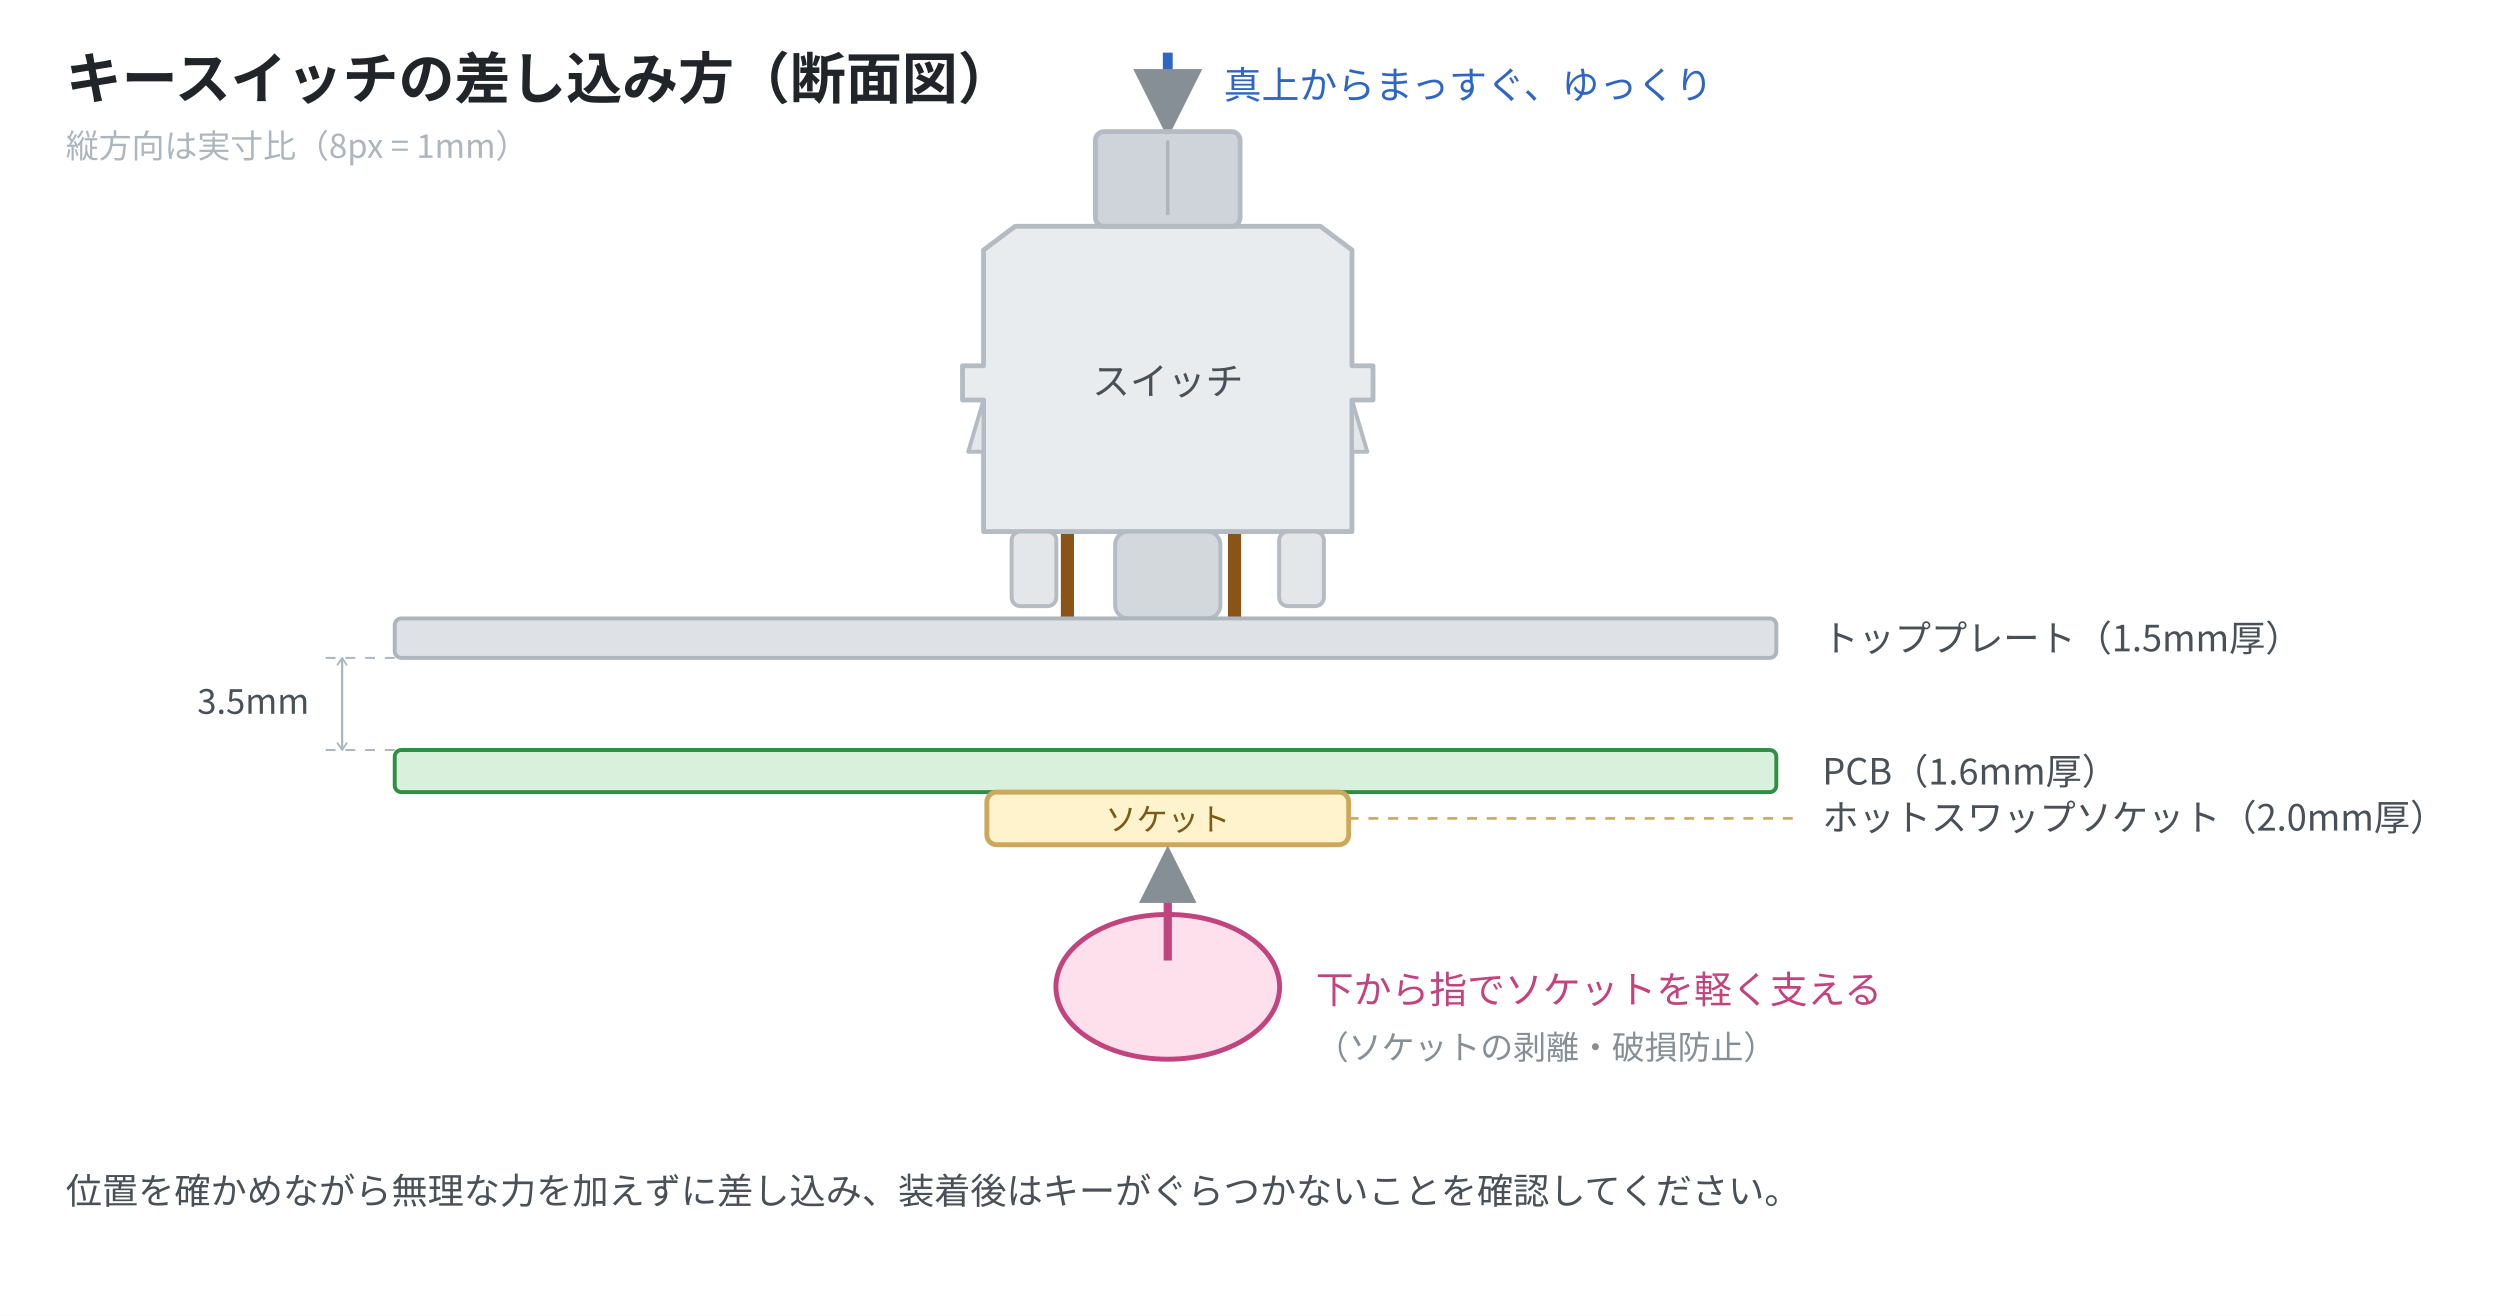
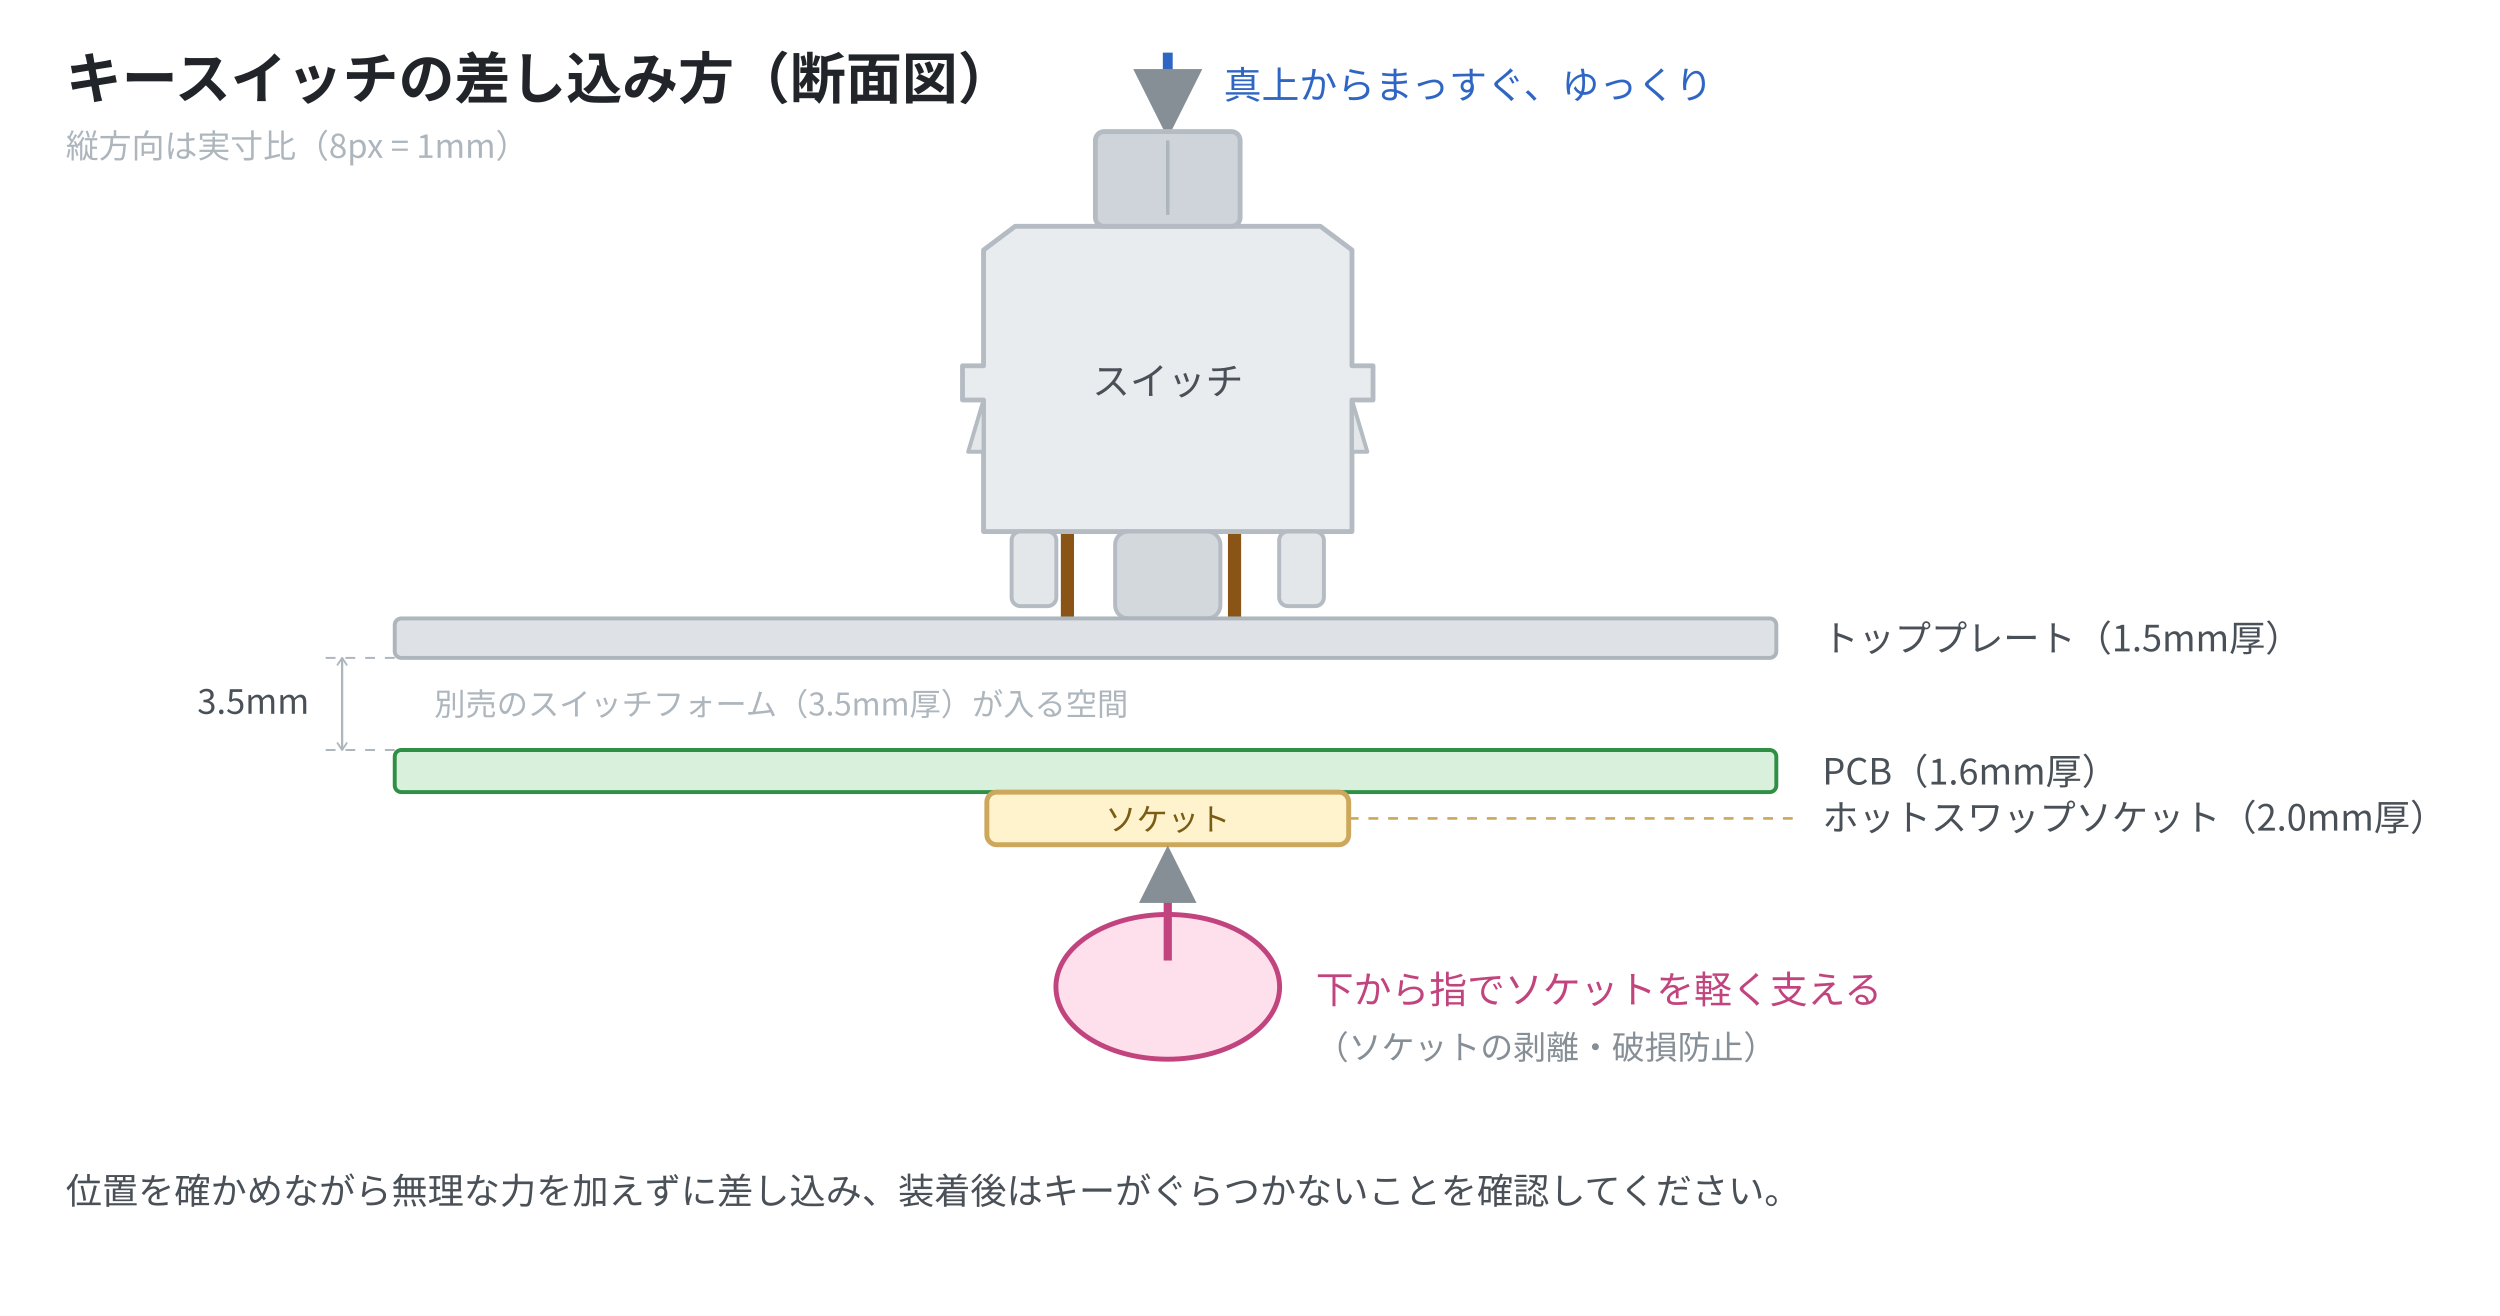
<svg xmlns="http://www.w3.org/2000/svg" width="760" height="400" viewBox="0 0 760 400" font-family="'Noto Sans CJK JP','Noto Sans JP','Hiragino Sans','Yu Gothic UI',sans-serif">
  <defs>
    <marker id="arr" markerWidth="7" markerHeight="7" refX="5" refY="3.5" orient="auto">
      <path d="M0,0 L7,3.5 L0,7 z" fill="#868e96" />
    </marker>
    <marker id="dim" viewBox="0 0 10 10" refX="8" refY="5" markerWidth="5" markerHeight="5" orient="auto-start-reverse">
      <path d="M2 1L8 5L2 9" fill="none" stroke="#adb5bd" stroke-width="1.6" stroke-linecap="round" stroke-linejoin="round" />
    </marker>
    <g id="mx-switch-front">
      <g transform="translate(-103.2,-99)">
        <path d="M115.2 120.6 L184.8 120.6 L192 126 L192 152.4 L196.8 152.4 L196.8 160.2 L192 160.2 L192 190.2 L108 190.2 L108 160.2 L103.2 160.2 L103.2 152.4 L108 152.4 L108 126 Z" fill="#e9ecef" stroke="#b4bbc2" stroke-width="1.1" stroke-linejoin="round" />
        <path d="M192 160.2 L195.5 172 L192 172 Z" fill="#e3e7ea" stroke="#b4bbc2" stroke-width="0.9" stroke-linejoin="round" />
        <path d="M108 160.2 L104.5 172 L108 172 Z" fill="#e3e7ea" stroke="#b4bbc2" stroke-width="0.9" stroke-linejoin="round" />
        <rect x="133.5" y="99" width="33" height="21.6" rx="2" fill="#ced4da" stroke="#b4bbc2" stroke-width="1.1" />
        <line x1="150" y1="101" x2="150" y2="118" stroke="#adb5bd" stroke-width="0.8" />
        <rect x="138" y="190.2" width="24" height="19.8" rx="3" fill="#d3d8dc" stroke="#b4bbc2" stroke-width="0.9" />
        <rect x="114.4" y="190.2" width="10.2" height="17" rx="2" fill="#e3e7ea" stroke="#b4bbc2" stroke-width="0.9" />
        <rect x="175.4" y="190.2" width="10.2" height="17" rx="2" fill="#e3e7ea" stroke="#b4bbc2" stroke-width="0.9" />
      </g>
    </g>
  </defs>
  <rect width="760" height="400" fill="#ffffff" />
  <text x="20" y="30" font-size="17" fill="#212529" text-anchor="start" font-weight="700">キースイッチの差し込み方（断面図）</text>
  <text x="20" y="48" font-size="10" fill="#adb5bd" text-anchor="start">縦方向は実寸比（8px = 1mm）</text>
  <path d="M 355 16 L 355 36" fill="none" stroke="#2f66c4" stroke-width="3" marker-end="url(#arr)" />
  <text x="372" y="30" font-size="11.5" fill="#2f66c4" text-anchor="start">真上からまっすぐ、ゆっくり</text>
  <rect x="322.5" y="161.6" width="4" height="26.4" fill="#8a5416" />
  <rect x="373.3" y="161.6" width="4" height="26.4" fill="#8a5416" />
  <use href="#mx-switch-front" transform="translate(292.6,40) scale(1.3333)" />
  <text x="355" y="120" font-size="11.5" fill="#495057" text-anchor="middle">スイッチ</text>
  <rect x="120" y="188" width="420" height="12" rx="2" fill="#dee2e6" stroke="#adb5bd" stroke-width="1.2" />
  <text x="554" y="198" font-size="11" fill="#495057" text-anchor="start">トッププレート（1.5mm厚）</text>
  <rect x="120" y="228" width="420" height="12.8" rx="2" fill="#d8f0dc" stroke="#2f8f45" stroke-width="1.2" />
  <text x="554" y="238.5" font-size="11" fill="#495057" text-anchor="start">PCB（1.6mm厚）</text>
  <rect x="300" y="240.8" width="110" height="16" rx="3" fill="#fff3cd" stroke="#cca75c" stroke-width="1.5" />
  <text x="355" y="252.5" font-size="9.5" fill="#7a5c14" text-anchor="middle">ソケット</text>
  <line x1="410" y1="248.8" x2="546" y2="248.8" stroke="#cca75c" stroke-width="0.8" stroke-dasharray="3,3" />
  <text x="554" y="252.5" font-size="11" fill="#495057" text-anchor="start">ホットスワップソケット（2.0mm厚）</text>
  <line x1="120" y1="200" x2="98" y2="200" stroke="#adb5bd" stroke-width="0.6" stroke-dasharray="3,3" />
  <line x1="120" y1="228" x2="98" y2="228" stroke="#adb5bd" stroke-width="0.6" stroke-dasharray="3,3" />
  <line x1="104" y1="200" x2="104" y2="228" stroke="#adb5bd" stroke-width="0.7" marker-start="url(#dim)" marker-end="url(#dim)" />
  <text x="94" y="217" font-size="10.5" fill="#495057" text-anchor="end">3.5mm</text>
+   <text x="132" y="217.5" font-size="9.5" fill="#adb5bd" text-anchor="start">別売のスイッチフォーム（3.5mm厚）が入る空間</text>
  <ellipse cx="355" cy="300" rx="34" ry="22" fill="#fde0ec" stroke="#c2447e" stroke-width="1.5" />
  <path d="M 355 292 L 355 262" fill="none" stroke="#c2447e" stroke-width="2.5" marker-end="url(#arr)" />
  <text x="400" y="305" font-size="11.5" fill="#c2447e" text-anchor="start">下から指でソケットを軽く支える</text>
  <text x="400" y="322" font-size="10" fill="#868e96" text-anchor="start">（ソケットの剥離・破損防止）</text>
  <text x="20" y="366" font-size="11" fill="#495057" text-anchor="start">位置を確かめながら無理な力を加えずに差し込み、装着後はキーがぐらつかないことを確認してください。</text>
</svg>
